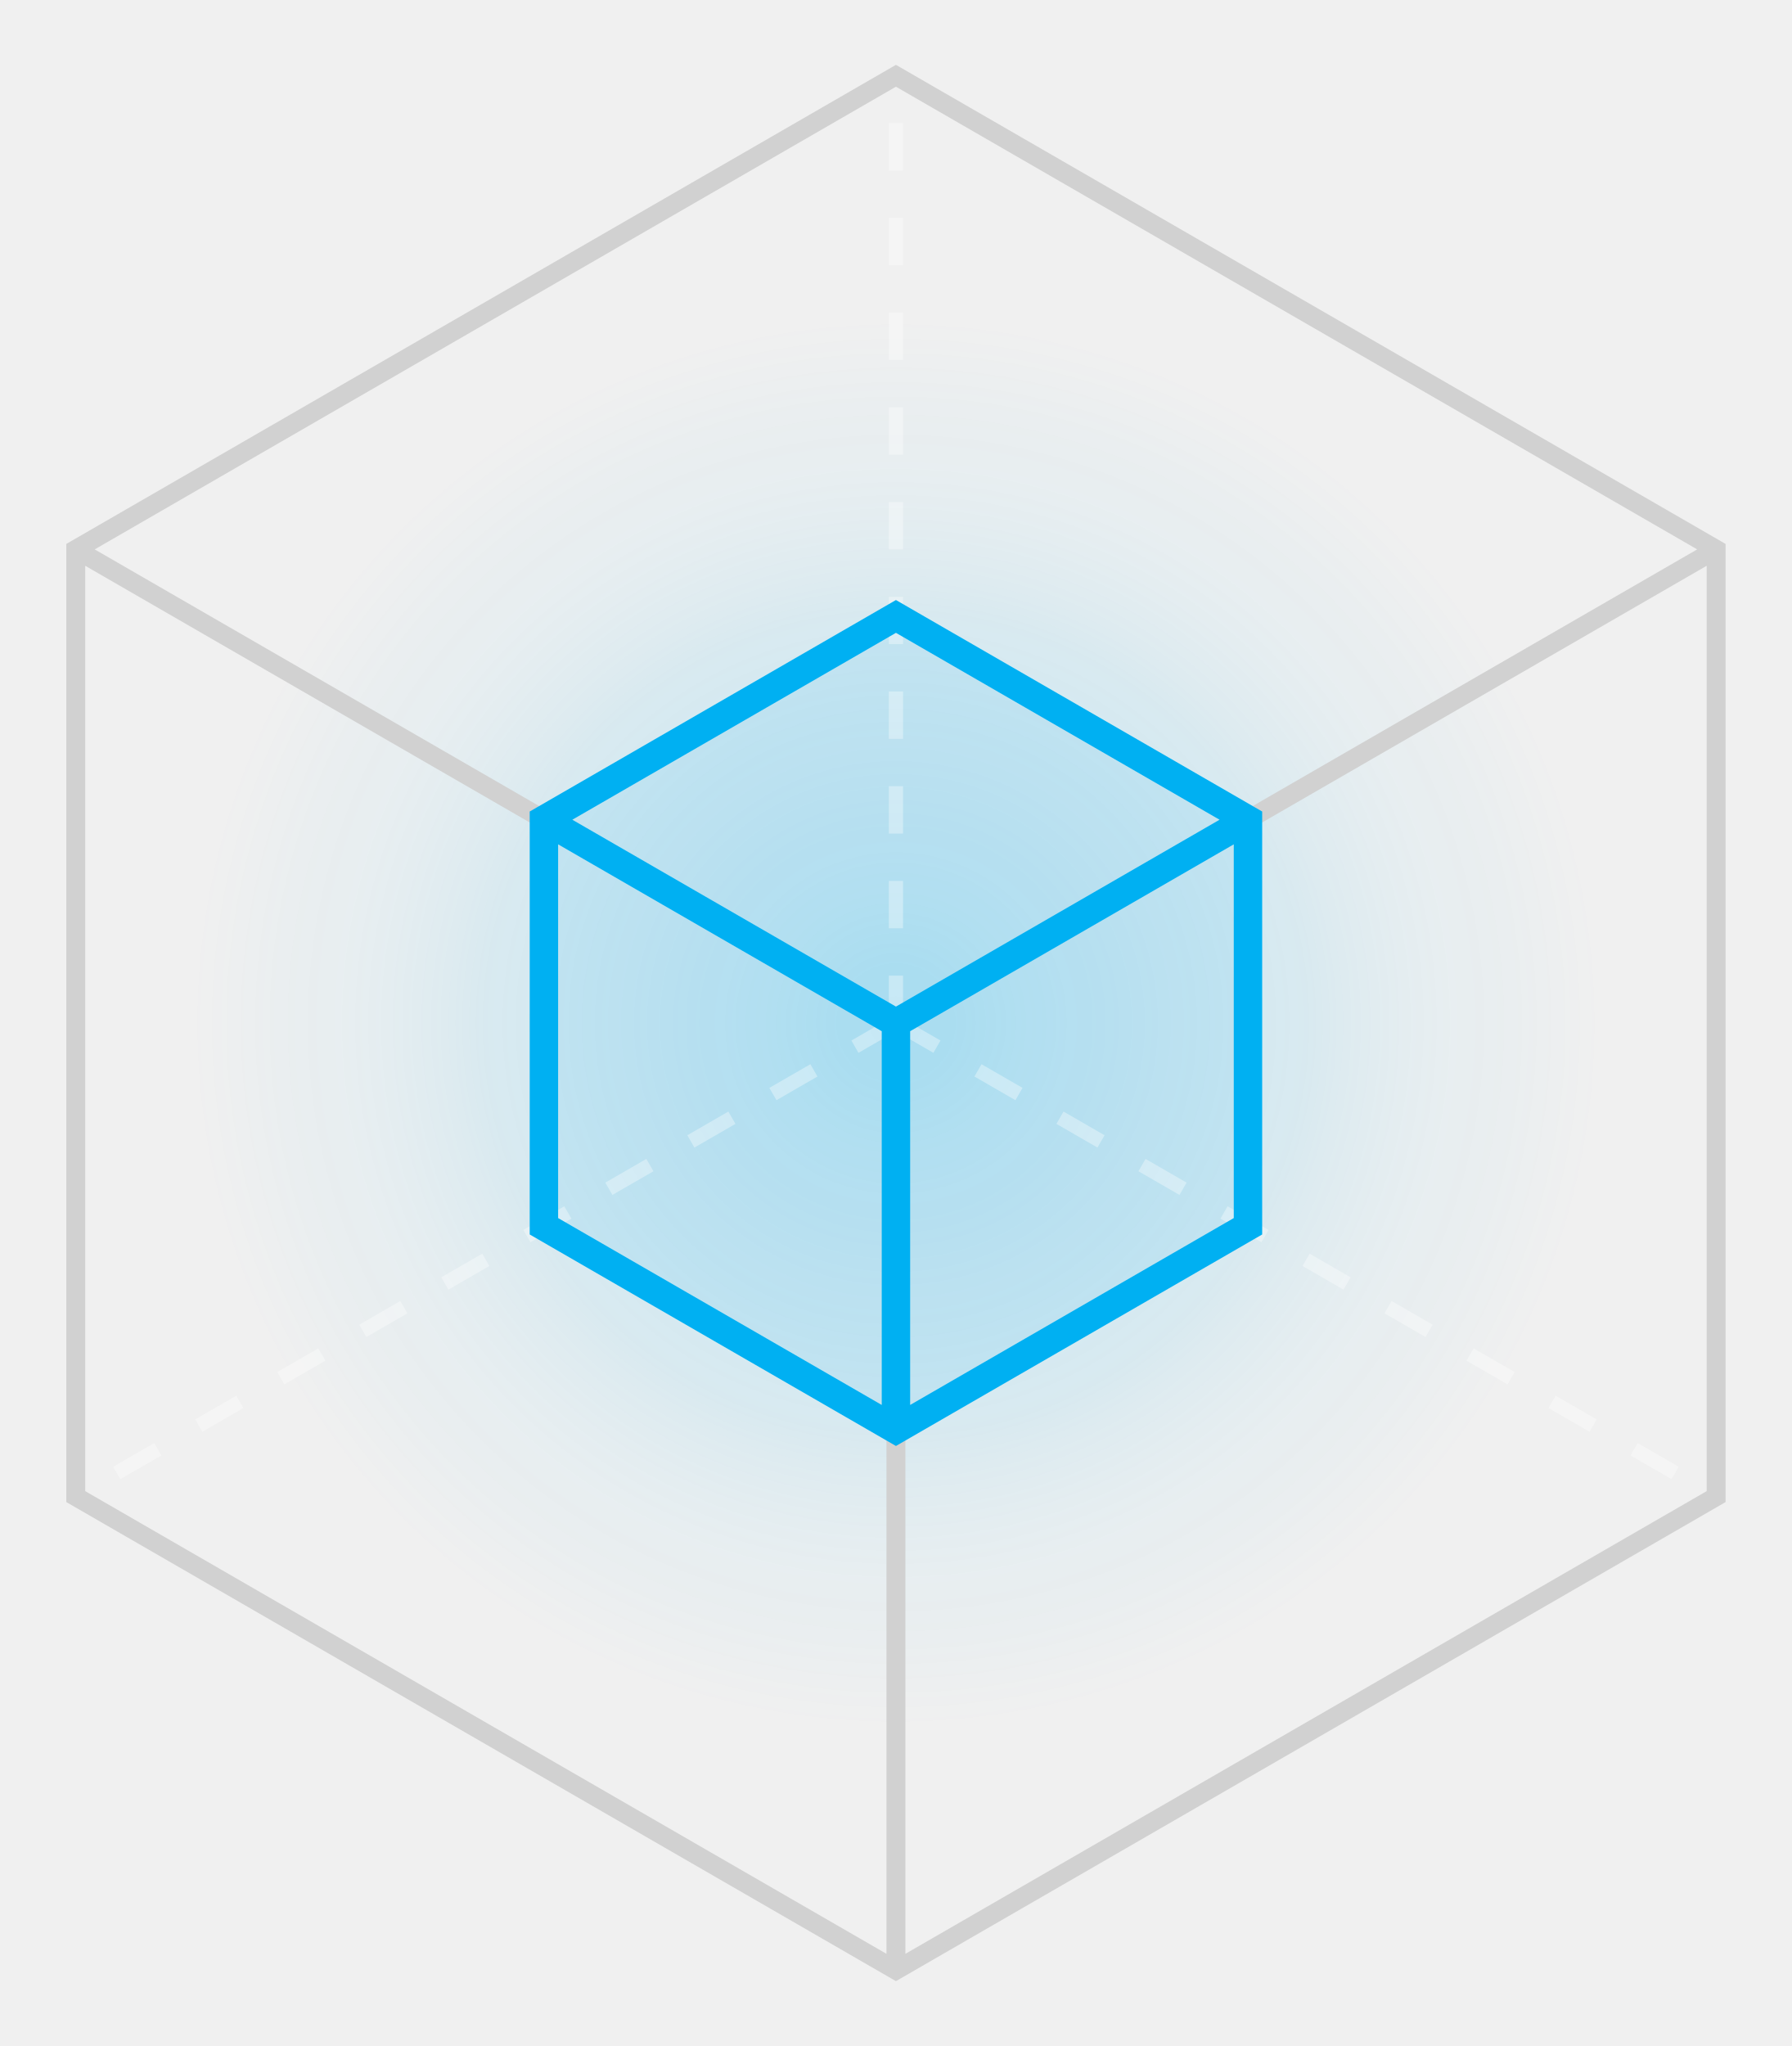
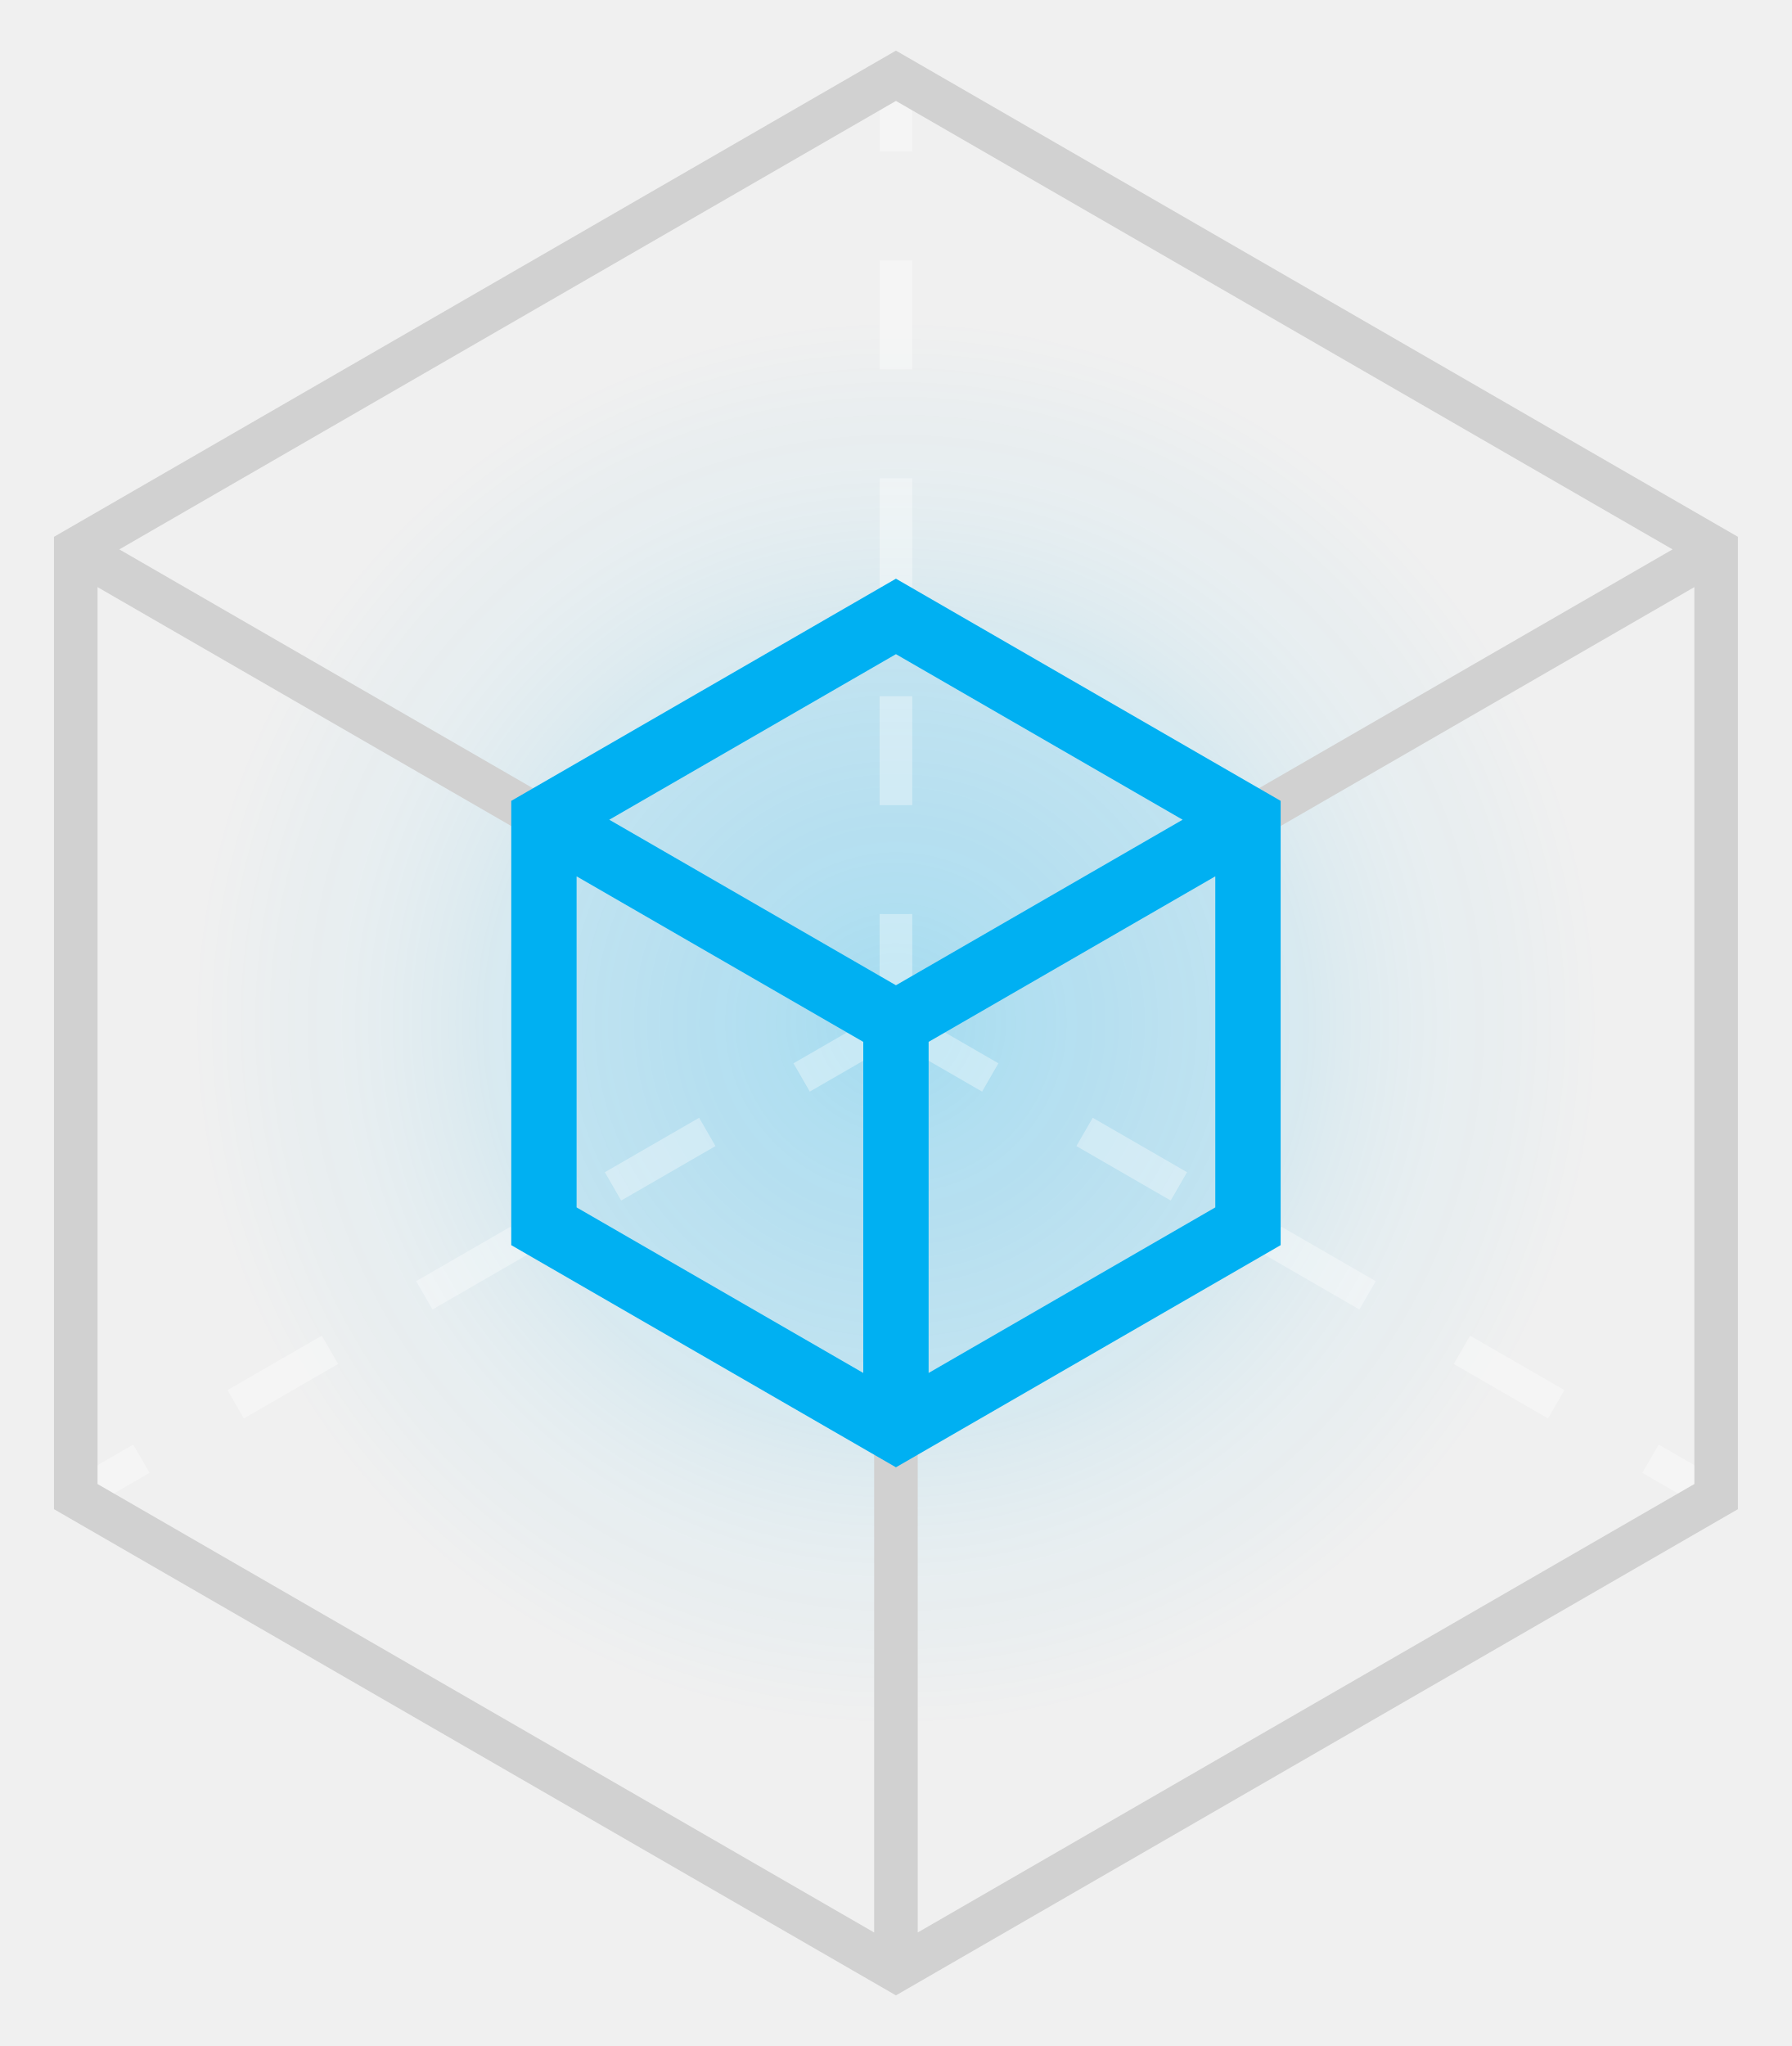
<svg xmlns="http://www.w3.org/2000/svg" viewBox="-47.301 -54.000 94.603 108.000" role="img" aria-label="BoxLite">
  <defs>
    <radialGradient id="g" gradientUnits="userSpaceOnUse" cx="0" cy="0" r="37.258">
      <stop offset="0" stop-color="#00B0F2" stop-opacity="0.22" />
      <stop offset="0.08" stop-color="#00B0F2" stop-opacity="0.215" />
      <stop offset="0.24" stop-color="#00B0F2" stop-opacity="0.171" />
      <stop offset="0.4" stop-color="#00B0F2" stop-opacity="0.137" />
      <stop offset="0.576" stop-color="#00B0F2" stop-opacity="0.1" />
      <stop offset="0.64" stop-color="#00B0F2" stop-opacity="0.074" />
      <stop offset="0.72" stop-color="#00B0F2" stop-opacity="0.051" />
      <stop offset="0.8" stop-color="#00B0F2" stop-opacity="0.034" />
      <stop offset="0.88" stop-color="#00B0F2" stop-opacity="0.023" />
      <stop offset="1" stop-color="#00B0F2" stop-opacity="0.0" />
    </radialGradient>
  </defs>
  <circle cx="0" cy="0" r="37.258" fill="url(#g)" />
  <path d="M0.000 -21.461L18.585 -10.730L18.585 10.730L0.000 21.461L-18.585 10.730L-18.585 -10.730Z" fill="#00B0F2" fill-opacity="0.095" />
-   <path d="M0 0L0.000 -50.000M0 0L-43.301 25.000M0 0L43.301 25.000" fill="none" stroke="#FFFFFF" stroke-opacity="0.35" vector-effect="non-scaling-stroke" stroke-width="0.75" stroke-dasharray="2.5 2.5" />
-   <path d="M0.000 -50.000L43.301 -25.000L43.301 25.000L0.000 50.000L-43.301 25.000L-43.301 -25.000ZM-43.301 -25.000L-18.585 -10.730M43.301 -25.000L18.585 -10.730M0.000 50.000L0.000 21.461" fill="none" stroke="#D1D1D1" stroke-linejoin="miter" vector-effect="non-scaling-stroke" stroke-width="1.0" />
-   <path d="M0.000 -21.461L18.585 -10.730L18.585 10.730L0.000 21.461L-18.585 10.730L-18.585 -10.730ZM-18.585 -10.730L0 0L18.585 -10.730M0 0L0.000 21.461" fill="none" stroke="#00B0F2" stroke-linejoin="miter" vector-effect="non-scaling-stroke" stroke-width="1.5" />
+   <path d="M0 0L0.000 -50.000M0 0L-43.301 25.000M0 0L43.301 25.000" fill="none" stroke="#FFFFFF" stroke-opacity="0.35" vector-effect="non-scaling-stroke" stroke-width="1.725" stroke-dasharray="5.75 5.75" />
+   <path d="M0.000 -50.000L43.301 -25.000L43.301 25.000L0.000 50.000L-43.301 25.000L-43.301 -25.000ZM-43.301 -25.000L-18.585 -10.730M43.301 -25.000L18.585 -10.730M0.000 50.000L0.000 21.461" fill="none" stroke="#D1D1D1" stroke-linejoin="miter" vector-effect="non-scaling-stroke" stroke-width="2.3" />
+   <path d="M0.000 -21.461L18.585 -10.730L18.585 10.730L0.000 21.461L-18.585 10.730L-18.585 -10.730ZM-18.585 -10.730L0 0L18.585 -10.730M0 0L0.000 21.461" fill="none" stroke="#00B0F2" stroke-linejoin="miter" vector-effect="non-scaling-stroke" stroke-width="3.45" />
</svg>
